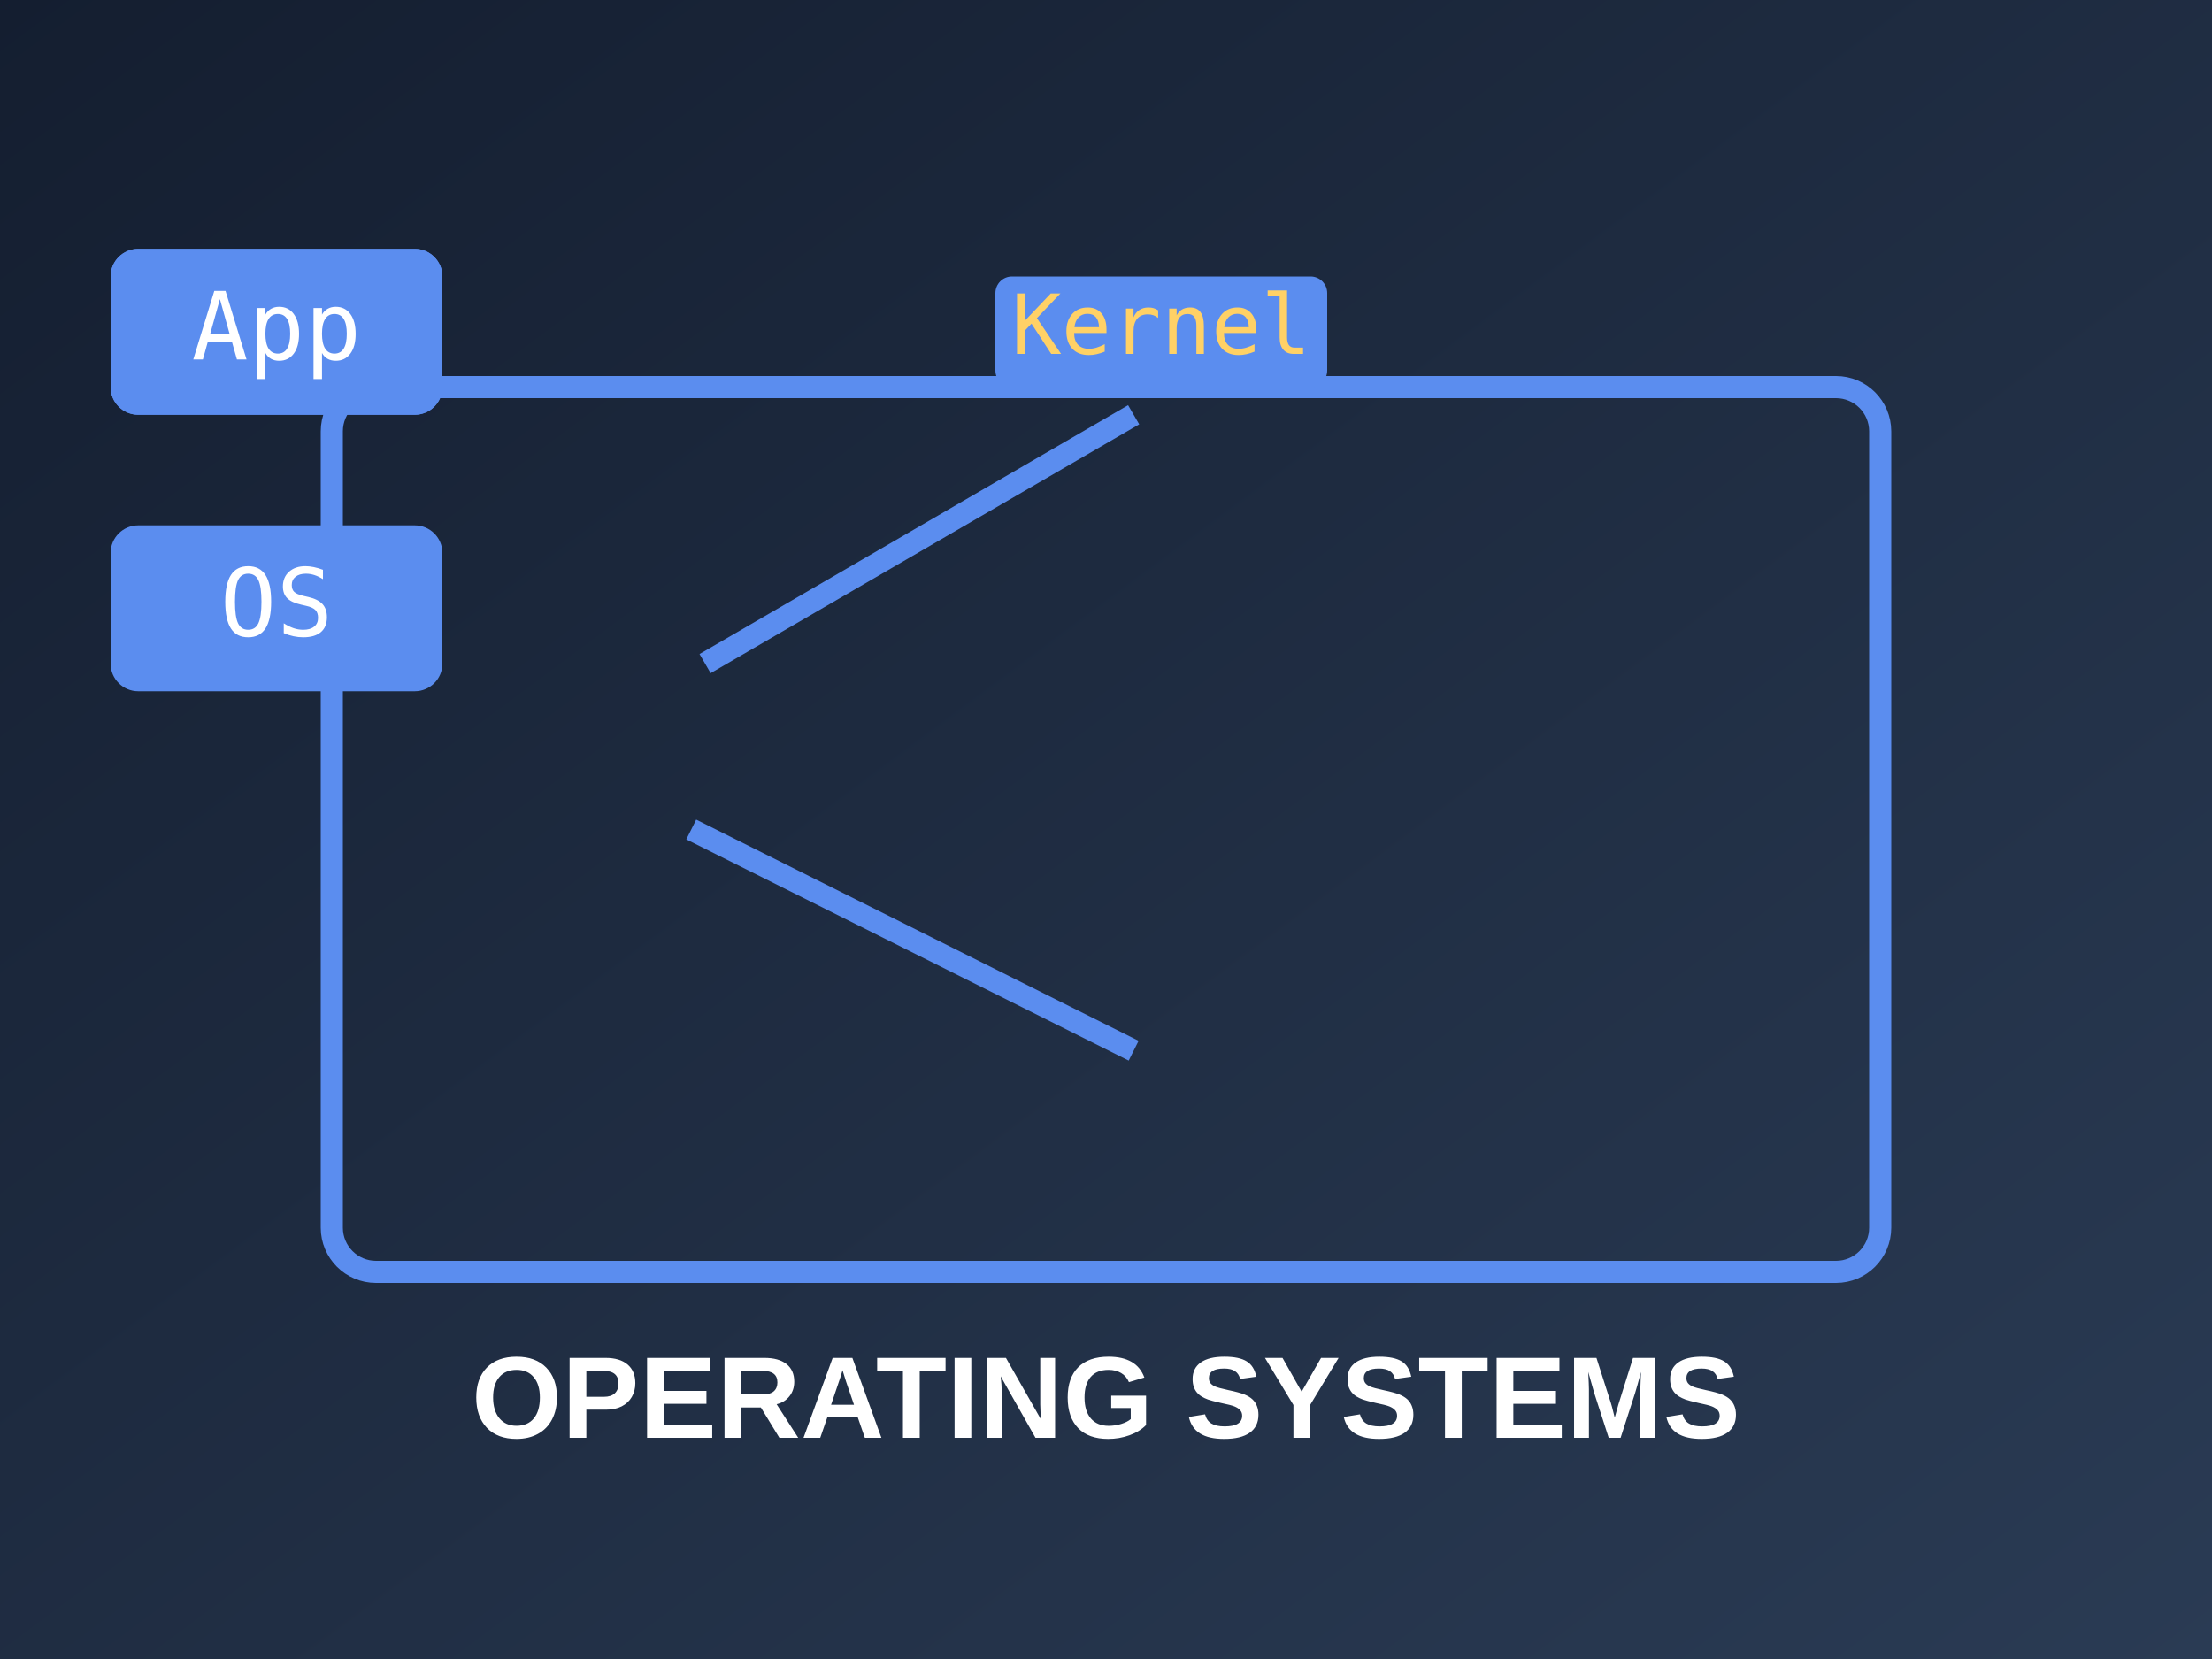
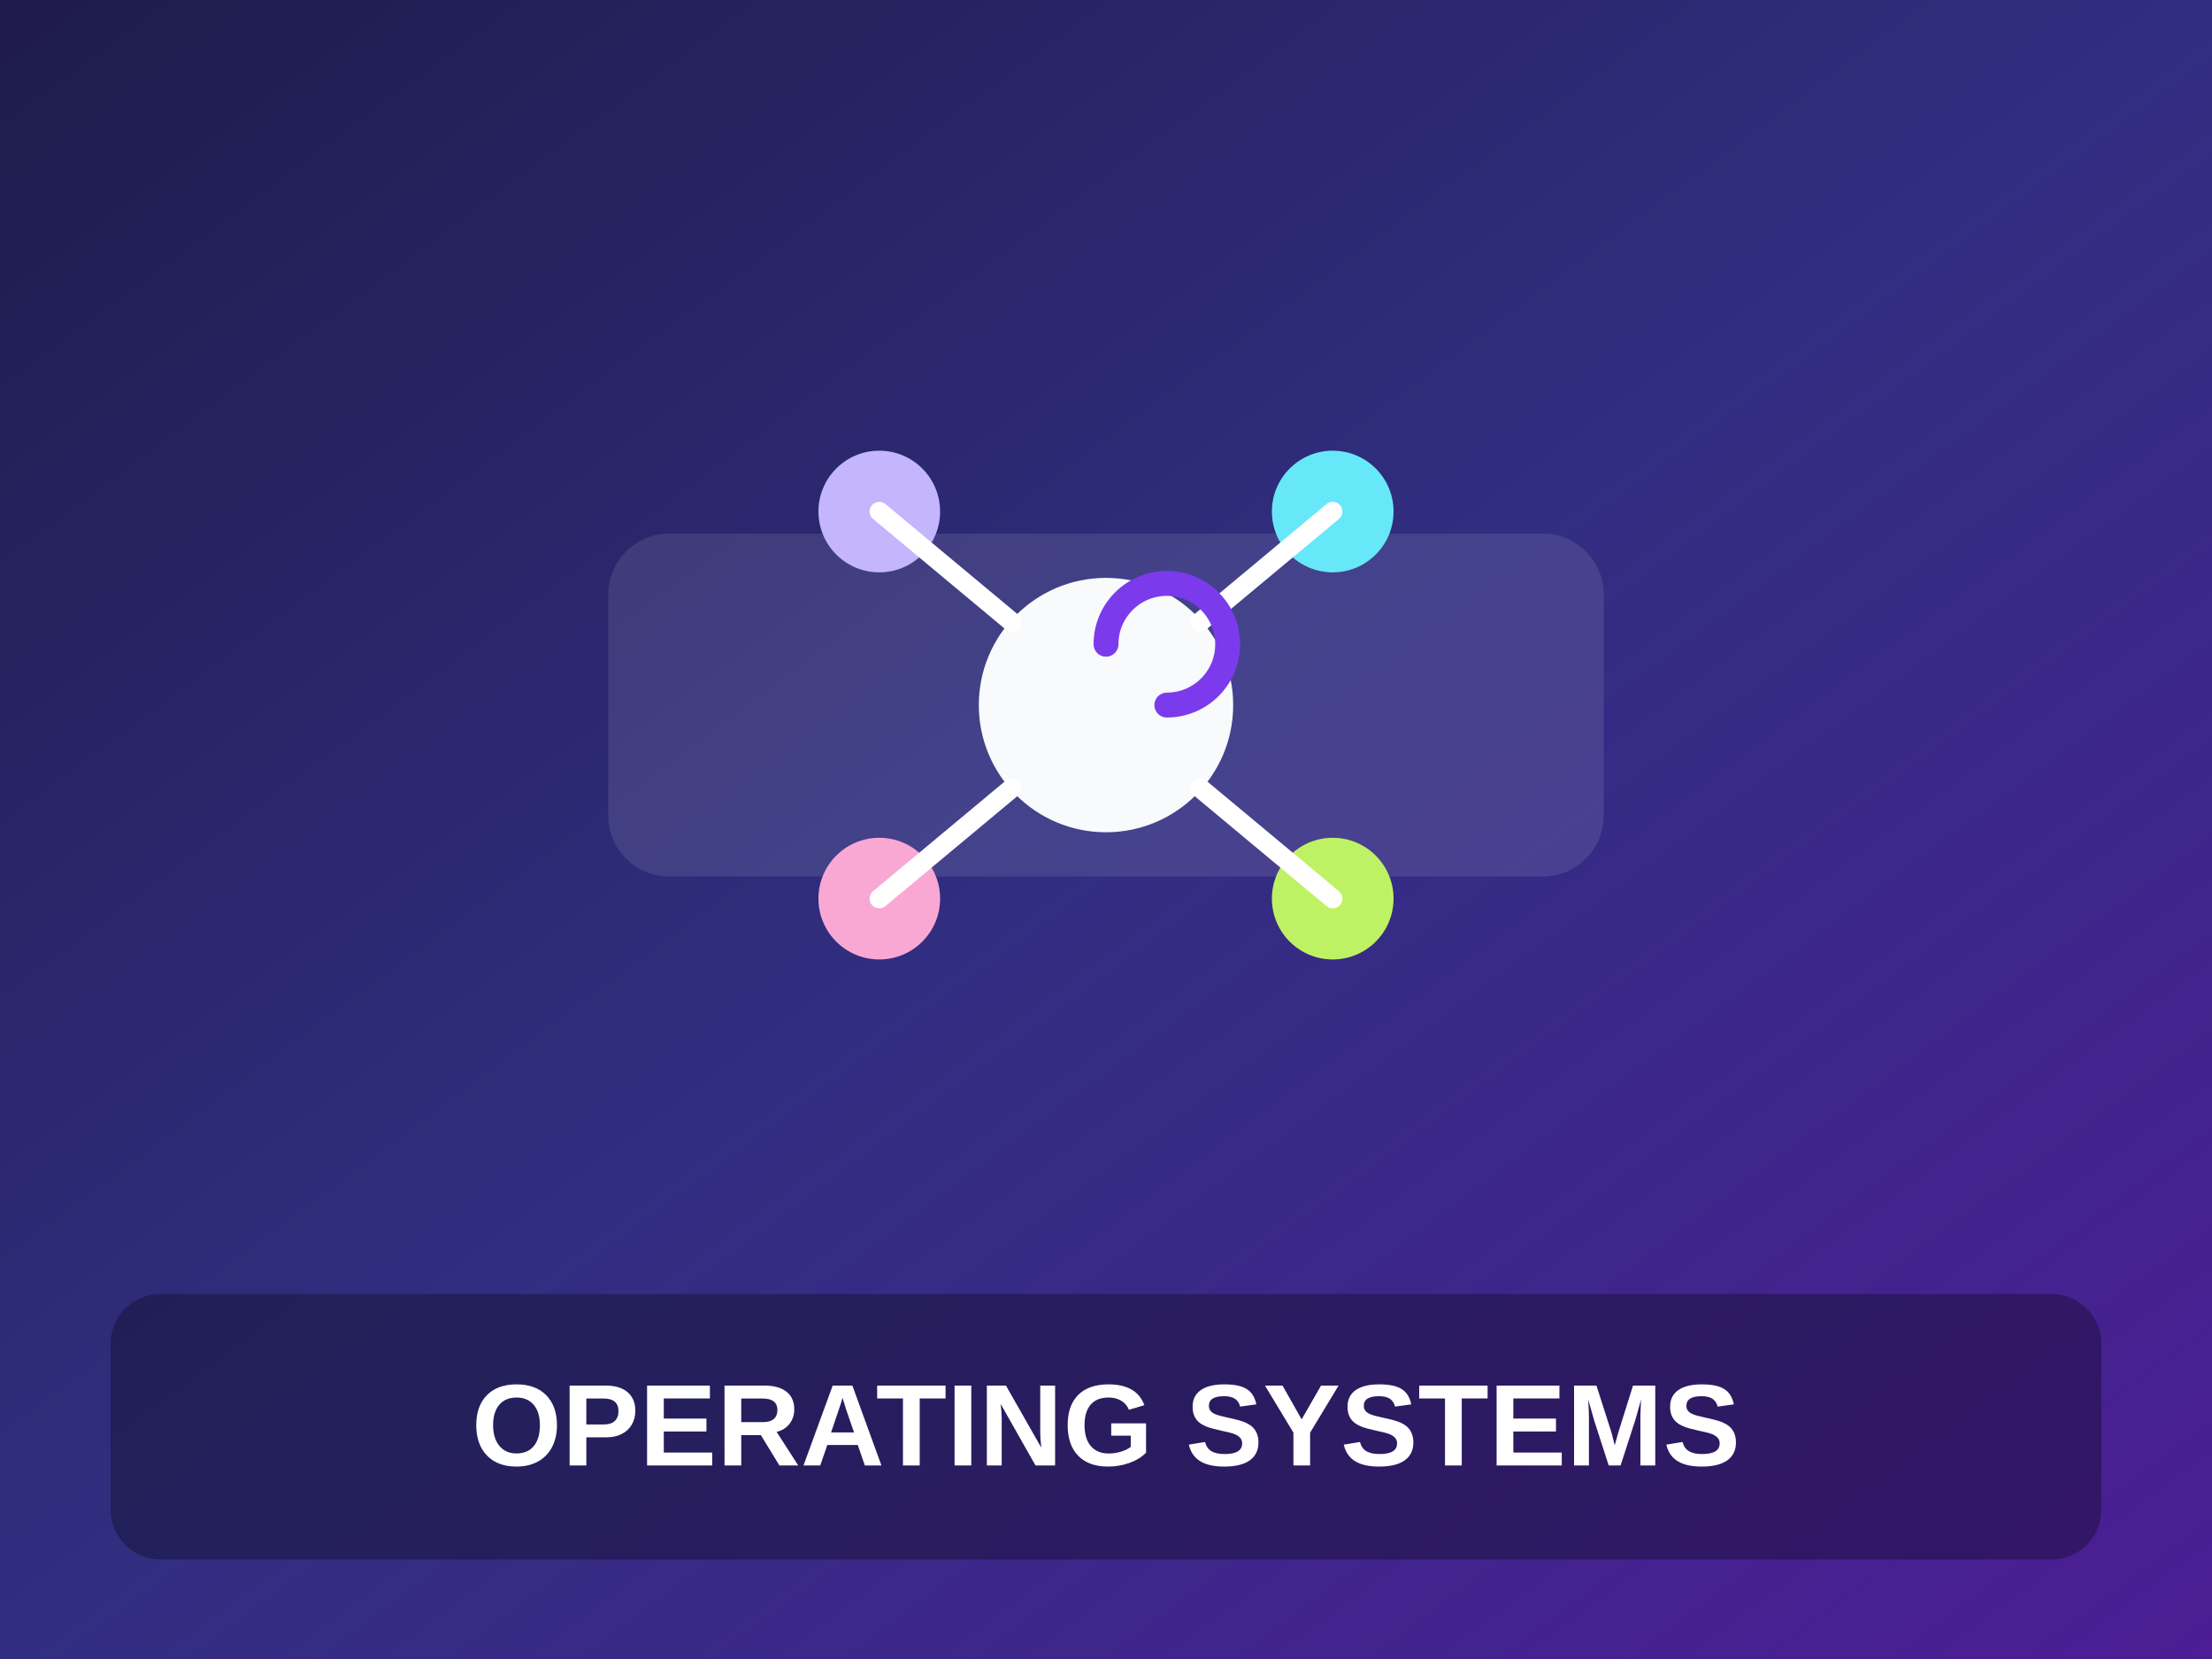
<svg xmlns="http://www.w3.org/2000/svg" width="800" height="600" viewBox="0 0 800 600">
  <defs>
    <linearGradient id="bg" x1="0" y1="0" x2="1" y2="1">
-       <stop offset="0%" stop-color="#141e30" />
-       <stop offset="100%" stop-color="#2a3b54" />
+       <stop offset="0%" stop-color="#1e1b4b" />
+       <stop offset="50%" stop-color="#312e81" />
+       <stop offset="100%" stop-color="#4c1d95" />
    </linearGradient>
  </defs>
  <rect width="800" height="600" fill="url(#bg)" />
-   <g transform="translate(120,140)" stroke="#5b8def" stroke-width="8" fill="none">
-     <rect x="0" y="0" width="560" height="320" rx="16" />
-     <line x1="290" y1="10" x2="135" y2="100" />
-     <line x1="130" y1="160" x2="290" y2="240" />
+   <g transform="translate(400,255)">
+     <rect x="-180" y="-62" width="360" height="124" rx="22" fill="#ffffff" opacity="0.10" />
+     <circle cx="0" cy="0" r="46" fill="#f8fafc" />
+     <circle cx="-82" cy="-70" r="22" fill="#c4b5fd" />
+     <circle cx="82" cy="-70" r="22" fill="#67e8f9" />
+     <circle cx="-82" cy="70" r="22" fill="#f9a8d4" />
+     <circle cx="82" cy="70" r="22" fill="#bef264" />
+     <path d="M-82-70 L-34-30 M82-70 L34-30 M-82 70 L-34 30 M82 70 L34 30" stroke="#ffffff" stroke-width="7" stroke-linecap="round" fill="none" />
+     <path d="M0-22 A22 22 0 1 1 22 0" stroke="#7c3aed" stroke-width="9" stroke-linecap="round" fill="none" />
  </g>
-   <g fill="#5b8def">
-     <rect x="40" y="90" width="120" height="60" rx="10" />
-     <rect x="40" y="190" width="120" height="60" rx="10" />
-     <rect x="360" y="100" width="120" height="40" rx="6" />
-     <rect x="40" y="90" width="120" height="60" rx="10" />
-   </g>
-   <text x="100" y="130" text-anchor="middle" fill="#ffffff" font-family="consolas, monospace" font-size="34">App</text>
-   <text x="100" y="230" text-anchor="middle" fill="#ffffff" font-family="consolas, monospace" font-size="34">OS</text>
-   <text x="420" y="128" text-anchor="middle" fill="#ffd166" font-family="consolas, monospace" font-size="30">Kernel</text>
-   <text x="400" y="520" text-anchor="middle" fill="#ffffff" font-family="Arial, sans-serif" font-size="42" font-weight="bold">OPERATING SYSTEMS</text>
+   <rect x="40" y="468" width="720" height="96" rx="18" fill="#000000" opacity="0.30" />
+   <text x="400" y="530" text-anchor="middle" fill="#ffffff" font-family="Arial, sans-serif" font-size="42" font-weight="bold">
+     OPERATING SYSTEMS
+   </text>
</svg>
